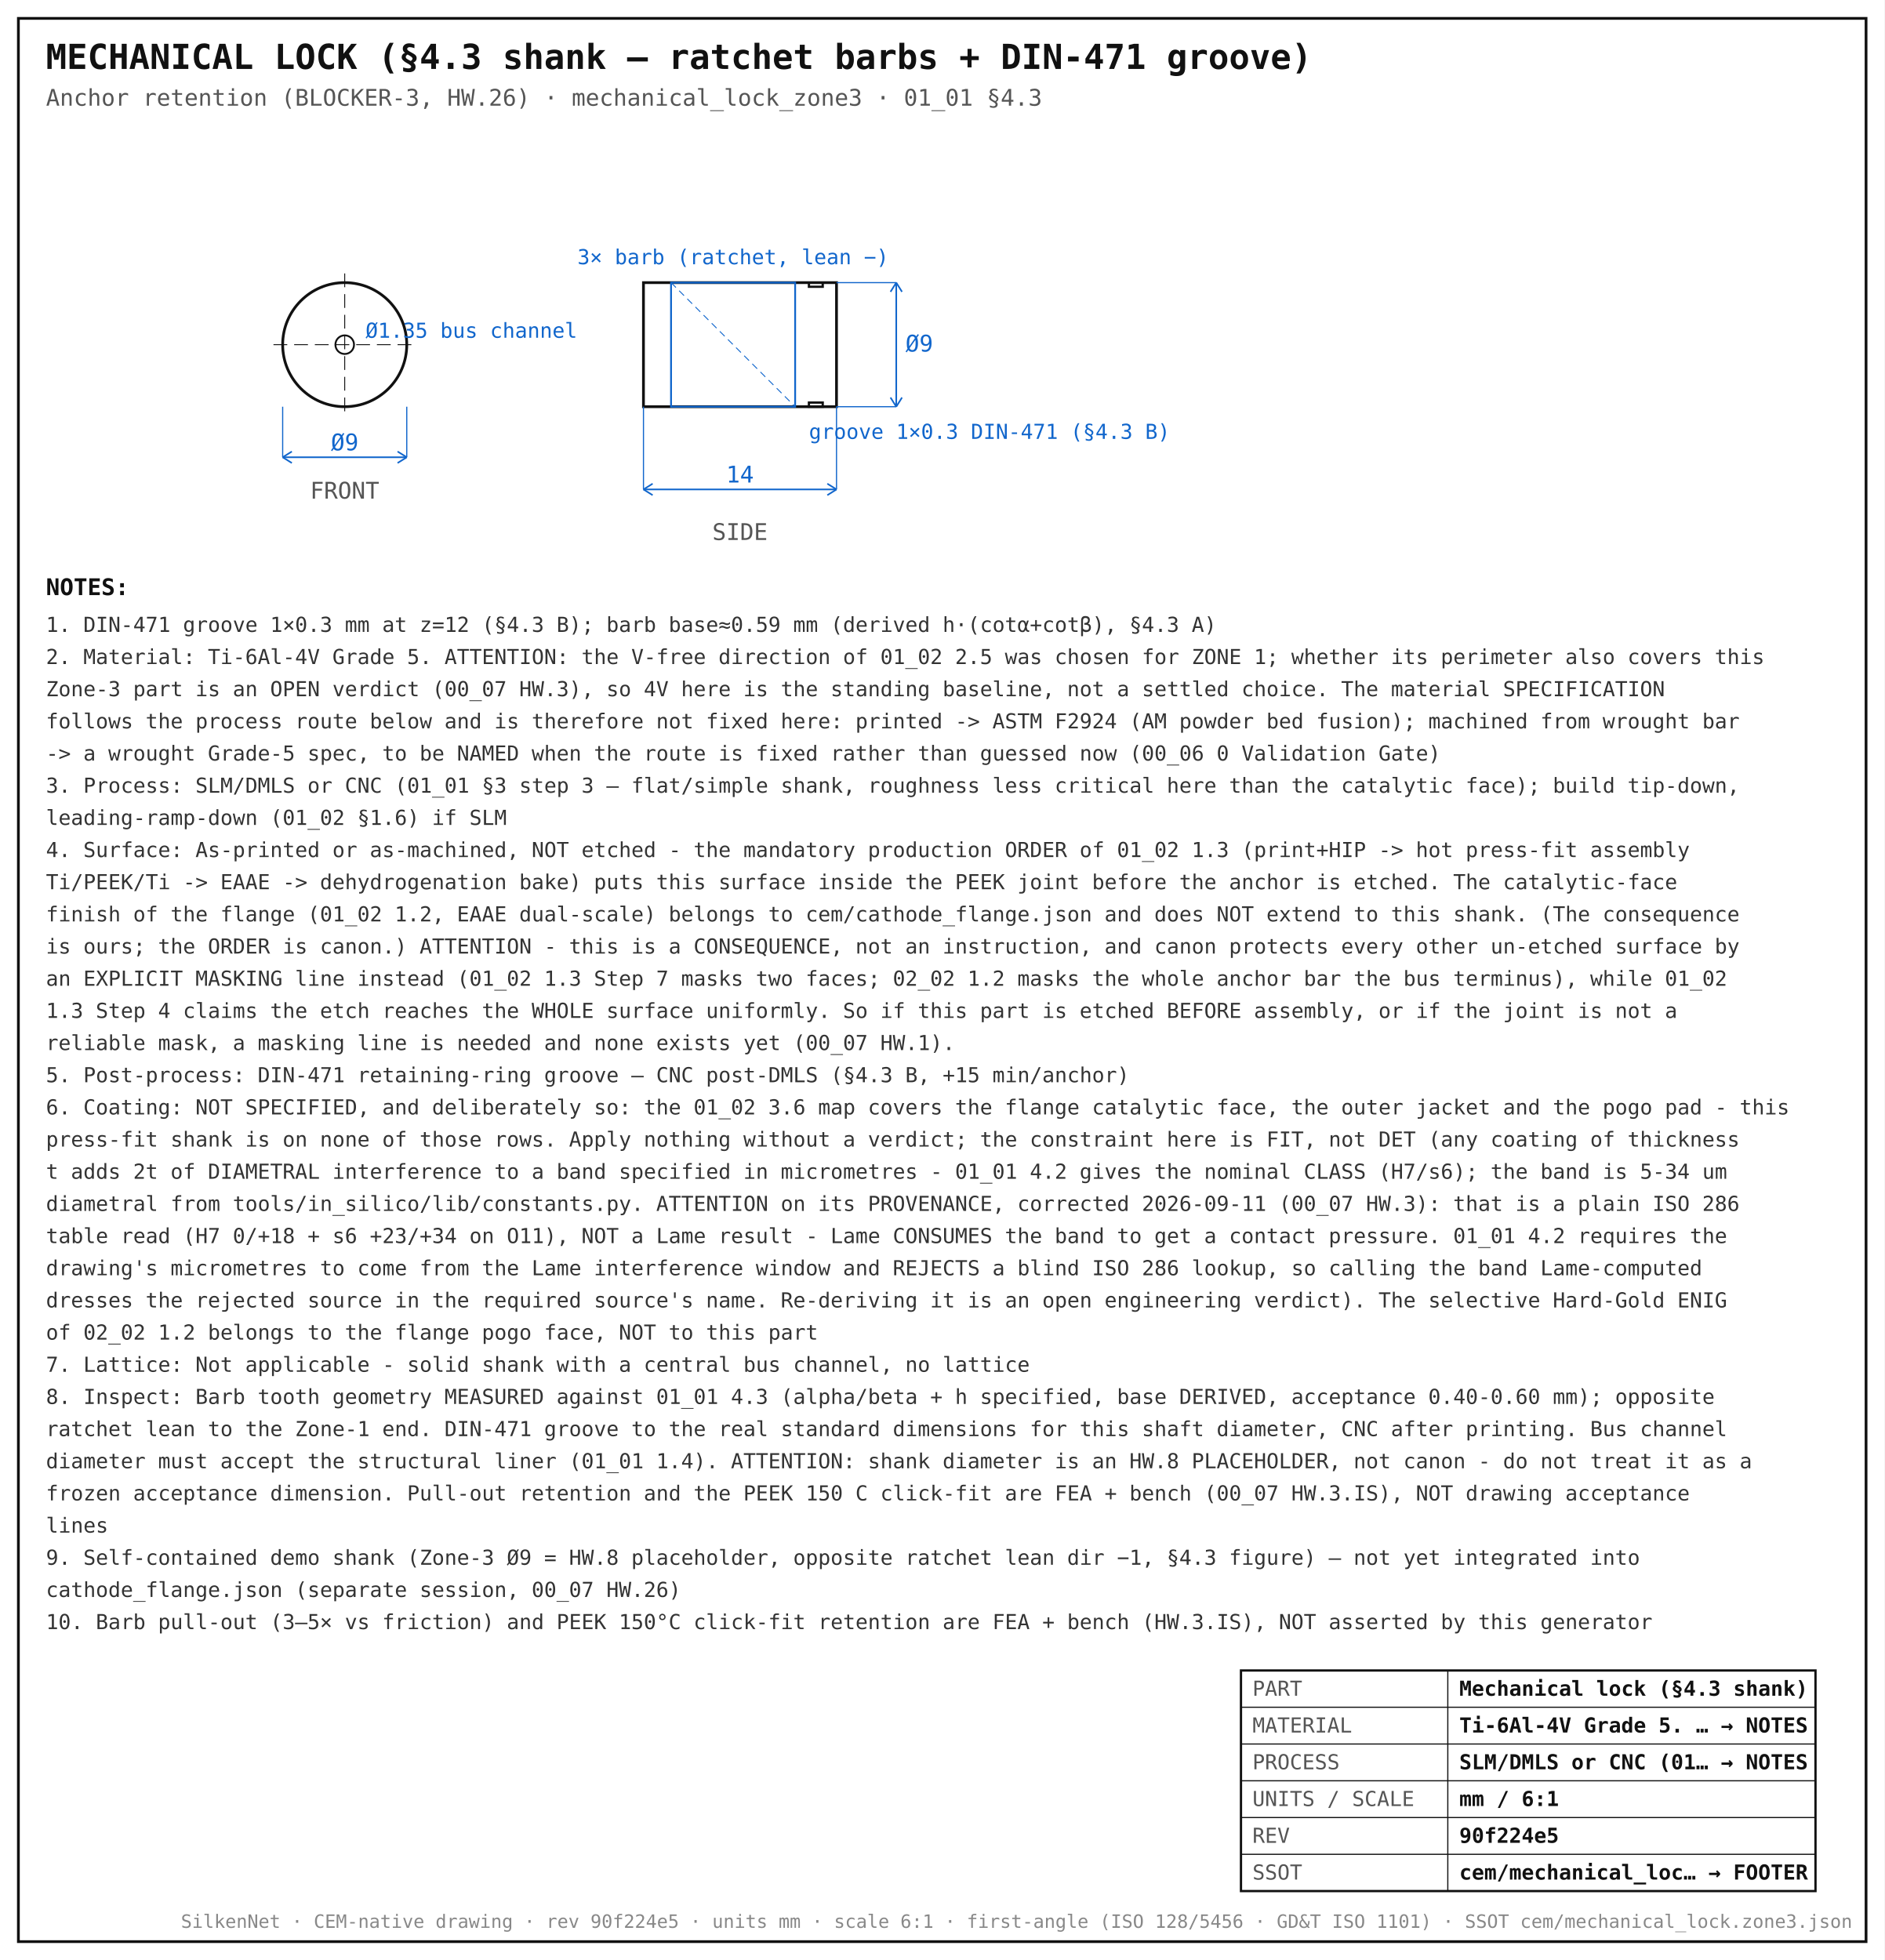
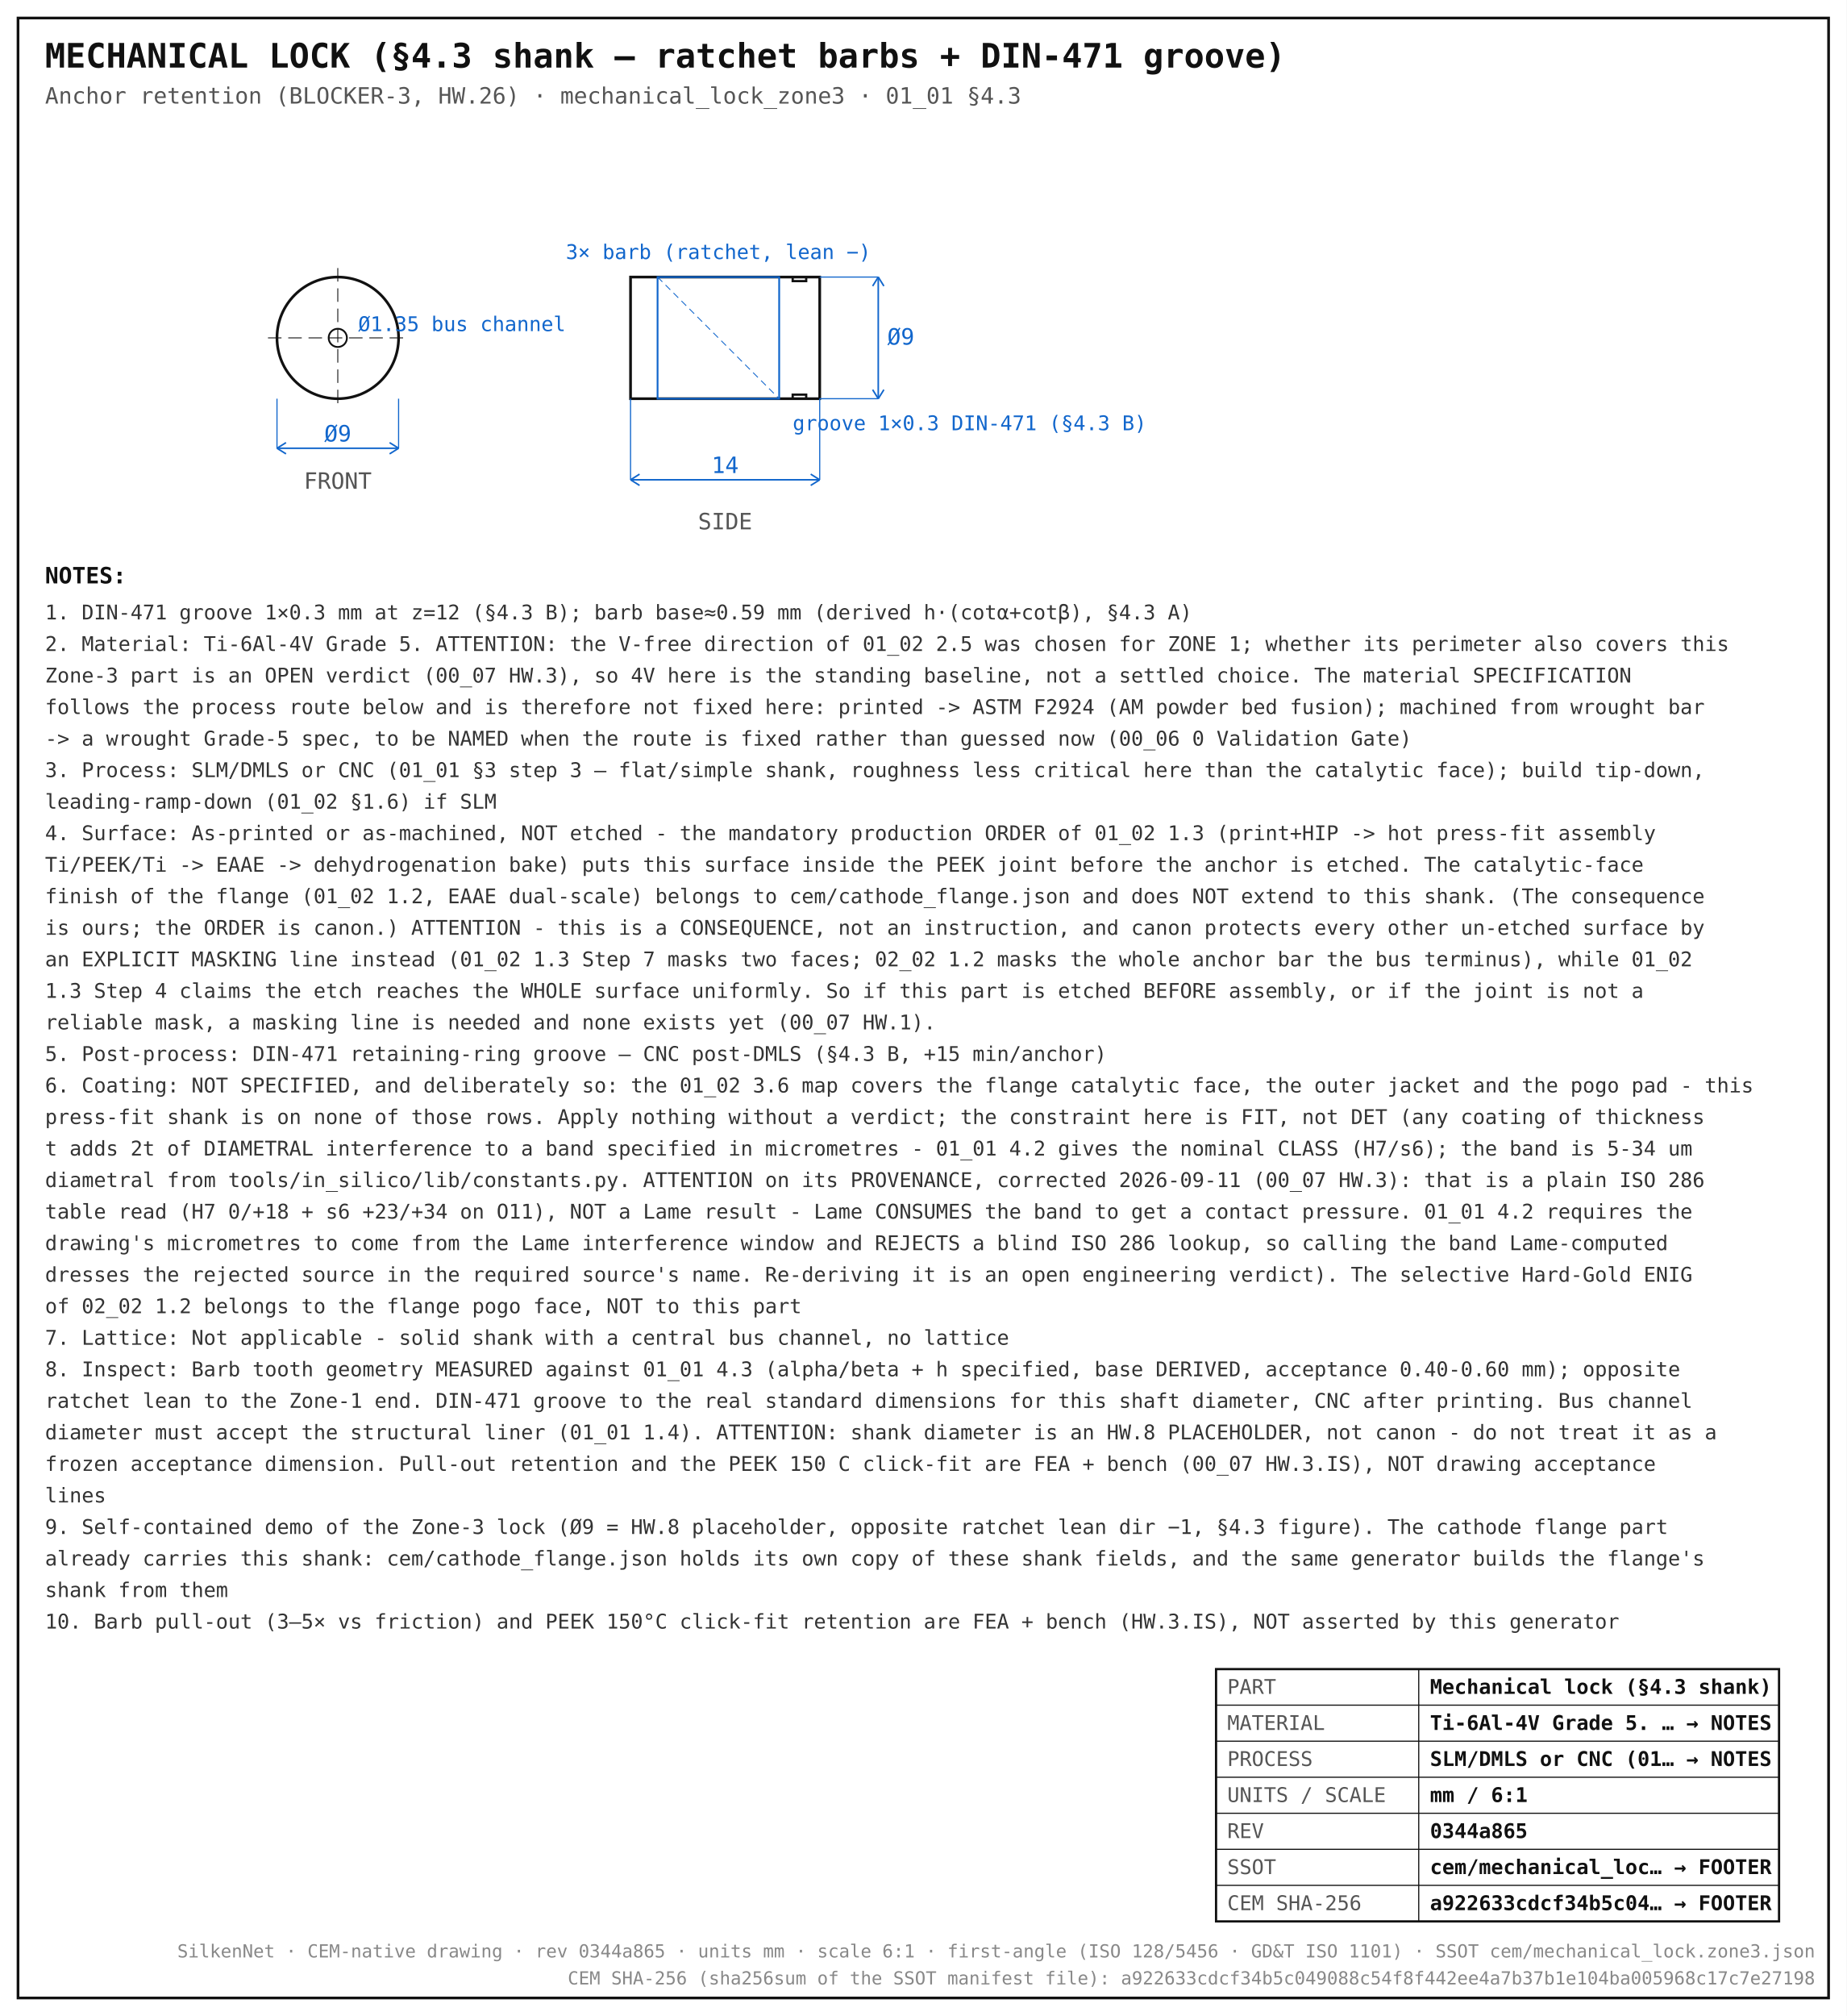
- <svg xmlns="http://www.w3.org/2000/svg" width="820" height="853" viewBox="0 0 820 853">
-   <rect x="0" y="0" width="820" height="853" fill="white" />
-   <rect x="8" y="8" width="804" height="837" fill="none" stroke="#111" stroke-width="1.2" />
+ <svg xmlns="http://www.w3.org/2000/svg" width="820" height="895" viewBox="0 0 820 895">
+   <rect x="0" y="0" width="820" height="895" fill="white" />
+   <rect x="8" y="8" width="804" height="879" fill="none" stroke="#111" stroke-width="1.2" />
  <text x="20" y="30" font-family="monospace" font-size="15" text-anchor="start" fill="#111" font-weight="bold">MECHANICAL LOCK  (§4.3 shank — ratchet barbs + DIN-471 groove)</text>
  <text x="20" y="46" font-family="monospace" font-size="10" text-anchor="start" fill="#555" font-weight="normal">Anchor retention (BLOCKER-3, HW.26) · mechanical_lock_zone3 · 01_01 §4.3</text>
  <circle cx="150" cy="150" r="27" fill="none" stroke="#111" stroke-width="1.2" />
  <circle cx="150" cy="150" r="4.05" fill="none" stroke="#111" stroke-width="0.8" />
  <line x1="119" y1="150" x2="181" y2="150" stroke="#111" stroke-width="0.4" stroke-dasharray="6 3" />
  <line x1="150" y1="119" x2="150" y2="181" stroke="#111" stroke-width="0.4" stroke-dasharray="6 3" />
  <text x="150" y="217" font-family="monospace" font-size="10" text-anchor="middle" fill="#555" font-weight="normal">FRONT</text>
  <line x1="123" y1="177" x2="123" y2="199" stroke="#1166cc" stroke-width="0.5" />
  <line x1="177" y1="177" x2="177" y2="199" stroke="#1166cc" stroke-width="0.5" />
  <line x1="123" y1="199" x2="177" y2="199" stroke="#1166cc" stroke-width="0.7" />
  <line x1="123" y1="199" x2="127" y2="196.5" stroke="#1166cc" stroke-width="0.7" />
  <line x1="123" y1="199" x2="127" y2="201.5" stroke="#1166cc" stroke-width="0.7" />
  <line x1="177" y1="199" x2="173" y2="196.5" stroke="#1166cc" stroke-width="0.7" />
  <line x1="177" y1="199" x2="173" y2="201.5" stroke="#1166cc" stroke-width="0.7" />
  <text x="150" y="196" font-family="monospace" font-size="10" text-anchor="middle" fill="#1166cc" font-weight="normal">Ø9</text>
  <text x="159.05" y="147" font-family="monospace" font-size="9" text-anchor="start" fill="#1166cc" font-weight="normal">Ø1.35 bus channel</text>
  <rect x="280" y="123" width="84" height="54" fill="none" stroke="#111" stroke-width="1.2" />
  <rect x="292" y="123" width="54" height="54" fill="none" stroke="#1166cc" stroke-width="0.8" />
  <line x1="292" y1="123" x2="346" y2="177" stroke="#1166cc" stroke-width="0.4" stroke-dasharray="3 2" />
  <text x="319" y="115" font-family="monospace" font-size="9" text-anchor="middle" fill="#1166cc" font-weight="normal">3× barb (ratchet, lean −)</text>
  <rect x="352" y="123" width="6" height="1.8" fill="none" stroke="#111" stroke-width="1" />
  <rect x="352" y="175.2" width="6" height="1.8" fill="none" stroke="#111" stroke-width="1" />
  <text x="352" y="191" font-family="monospace" font-size="9" text-anchor="start" fill="#1166cc" font-weight="normal">groove 1×0.3 DIN-471 (§4.3 B)</text>
  <text x="322" y="235" font-family="monospace" font-size="10" text-anchor="middle" fill="#555" font-weight="normal">SIDE</text>
  <line x1="280" y1="177" x2="280" y2="213" stroke="#1166cc" stroke-width="0.5" />
  <line x1="364" y1="177" x2="364" y2="213" stroke="#1166cc" stroke-width="0.5" />
  <line x1="280" y1="213" x2="364" y2="213" stroke="#1166cc" stroke-width="0.7" />
  <line x1="280" y1="213" x2="284" y2="210.5" stroke="#1166cc" stroke-width="0.7" />
  <line x1="280" y1="213" x2="284" y2="215.5" stroke="#1166cc" stroke-width="0.7" />
  <line x1="364" y1="213" x2="360" y2="210.5" stroke="#1166cc" stroke-width="0.7" />
  <line x1="364" y1="213" x2="360" y2="215.5" stroke="#1166cc" stroke-width="0.7" />
  <text x="322" y="210" font-family="monospace" font-size="10" text-anchor="middle" fill="#1166cc" font-weight="normal">14</text>
  <line x1="364" y1="123" x2="390" y2="123" stroke="#1166cc" stroke-width="0.5" />
  <line x1="364" y1="177" x2="390" y2="177" stroke="#1166cc" stroke-width="0.5" />
  <line x1="390" y1="123" x2="390" y2="177" stroke="#1166cc" stroke-width="0.7" />
  <line x1="390" y1="123" x2="387.5" y2="127" stroke="#1166cc" stroke-width="0.7" />
  <line x1="390" y1="123" x2="392.5" y2="127" stroke="#1166cc" stroke-width="0.7" />
  <line x1="390" y1="177" x2="387.5" y2="173" stroke="#1166cc" stroke-width="0.7" />
  <line x1="390" y1="177" x2="392.5" y2="173" stroke="#1166cc" stroke-width="0.7" />
  <text x="394" y="153" font-family="monospace" font-size="10" text-anchor="start" fill="#1166cc" font-weight="normal">Ø9</text>
  <text x="20" y="259" font-family="monospace" font-size="10" text-anchor="start" fill="#111" font-weight="bold">NOTES:</text>
  <text x="20" y="275" font-family="monospace" font-size="9" text-anchor="start" fill="#333" font-weight="normal">1. DIN-471 groove 1×0.3 mm at z=12 (§4.3 B); barb base≈0.59 mm (derived h·(cotα+cotβ), §4.3 A)</text>
  <text x="20" y="289" font-family="monospace" font-size="9" text-anchor="start" fill="#333" font-weight="normal">2. Material: Ti-6Al-4V Grade 5. ATTENTION: the V-free direction of 01_02 2.5 was chosen for ZONE 1; whether its perimeter also covers this</text>
  <text x="20" y="303" font-family="monospace" font-size="9" text-anchor="start" fill="#333" font-weight="normal">   Zone-3 part is an OPEN verdict (00_07 HW.3), so 4V here is the standing baseline, not a settled choice. The material SPECIFICATION</text>
  <text x="20" y="317" font-family="monospace" font-size="9" text-anchor="start" fill="#333" font-weight="normal">   follows the process route below and is therefore not fixed here: printed -&gt; ASTM F2924 (AM powder bed fusion); machined from wrought bar</text>
  <text x="20" y="331" font-family="monospace" font-size="9" text-anchor="start" fill="#333" font-weight="normal">   -&gt; a wrought Grade-5 spec, to be NAMED when the route is fixed rather than guessed now (00_06 0 Validation Gate)</text>
  <text x="20" y="345" font-family="monospace" font-size="9" text-anchor="start" fill="#333" font-weight="normal">3. Process: SLM/DMLS or CNC (01_01 §3 step 3 — flat/simple shank, roughness less critical here than the catalytic face); build tip-down,</text>
  <text x="20" y="359" font-family="monospace" font-size="9" text-anchor="start" fill="#333" font-weight="normal">   leading-ramp-down (01_02 §1.6) if SLM</text>
  <text x="20" y="373" font-family="monospace" font-size="9" text-anchor="start" fill="#333" font-weight="normal">4. Surface: As-printed or as-machined, NOT etched - the mandatory production ORDER of 01_02 1.3 (print+HIP -&gt; hot press-fit assembly</text>
  <text x="20" y="387" font-family="monospace" font-size="9" text-anchor="start" fill="#333" font-weight="normal">   Ti/PEEK/Ti -&gt; EAAE -&gt; dehydrogenation bake) puts this surface inside the PEEK joint before the anchor is etched. The catalytic-face</text>
  <text x="20" y="401" font-family="monospace" font-size="9" text-anchor="start" fill="#333" font-weight="normal">   finish of the flange (01_02 1.2, EAAE dual-scale) belongs to cem/cathode_flange.json and does NOT extend to this shank. (The consequence</text>
  <text x="20" y="415" font-family="monospace" font-size="9" text-anchor="start" fill="#333" font-weight="normal">   is ours; the ORDER is canon.) ATTENTION - this is a CONSEQUENCE, not an instruction, and canon protects every other un-etched surface by</text>
  <text x="20" y="429" font-family="monospace" font-size="9" text-anchor="start" fill="#333" font-weight="normal">   an EXPLICIT MASKING line instead (01_02 1.3 Step 7 masks two faces; 02_02 1.2 masks the whole anchor bar the bus terminus), while 01_02</text>
  <text x="20" y="443" font-family="monospace" font-size="9" text-anchor="start" fill="#333" font-weight="normal">   1.3 Step 4 claims the etch reaches the WHOLE surface uniformly. So if this part is etched BEFORE assembly, or if the joint is not a</text>
  <text x="20" y="457" font-family="monospace" font-size="9" text-anchor="start" fill="#333" font-weight="normal">   reliable mask, a masking line is needed and none exists yet (00_07 HW.1).</text>
  <text x="20" y="471" font-family="monospace" font-size="9" text-anchor="start" fill="#333" font-weight="normal">5. Post-process: DIN-471 retaining-ring groove — CNC post-DMLS (§4.3 B, +15 min/anchor)</text>
  <text x="20" y="485" font-family="monospace" font-size="9" text-anchor="start" fill="#333" font-weight="normal">6. Coating: NOT SPECIFIED, and deliberately so: the 01_02 3.6 map covers the flange catalytic face, the outer jacket and the pogo pad - this</text>
  <text x="20" y="499" font-family="monospace" font-size="9" text-anchor="start" fill="#333" font-weight="normal">   press-fit shank is on none of those rows. Apply nothing without a verdict; the constraint here is FIT, not DET (any coating of thickness</text>
  <text x="20" y="513" font-family="monospace" font-size="9" text-anchor="start" fill="#333" font-weight="normal">   t adds 2t of DIAMETRAL interference to a band specified in micrometres - 01_01 4.2 gives the nominal CLASS (H7/s6); the band is 5-34 um</text>
  <text x="20" y="527" font-family="monospace" font-size="9" text-anchor="start" fill="#333" font-weight="normal">   diametral from tools/in_silico/lib/constants.py. ATTENTION on its PROVENANCE, corrected 2026-09-11 (00_07 HW.3): that is a plain ISO 286</text>
  <text x="20" y="541" font-family="monospace" font-size="9" text-anchor="start" fill="#333" font-weight="normal">   table read (H7 0/+18 + s6 +23/+34 on O11), NOT a Lame result - Lame CONSUMES the band to get a contact pressure. 01_01 4.2 requires the</text>
  <text x="20" y="555" font-family="monospace" font-size="9" text-anchor="start" fill="#333" font-weight="normal">   drawing's micrometres to come from the Lame interference window and REJECTS a blind ISO 286 lookup, so calling the band Lame-computed</text>
  <text x="20" y="569" font-family="monospace" font-size="9" text-anchor="start" fill="#333" font-weight="normal">   dresses the rejected source in the required source's name. Re-deriving it is an open engineering verdict). The selective Hard-Gold ENIG</text>
  <text x="20" y="583" font-family="monospace" font-size="9" text-anchor="start" fill="#333" font-weight="normal">   of 02_02 1.2 belongs to the flange pogo face, NOT to this part</text>
  <text x="20" y="597" font-family="monospace" font-size="9" text-anchor="start" fill="#333" font-weight="normal">7. Lattice: Not applicable - solid shank with a central bus channel, no lattice</text>
  <text x="20" y="611" font-family="monospace" font-size="9" text-anchor="start" fill="#333" font-weight="normal">8. Inspect: Barb tooth geometry MEASURED against 01_01 4.3 (alpha/beta + h specified, base DERIVED, acceptance 0.40-0.60 mm); opposite</text>
  <text x="20" y="625" font-family="monospace" font-size="9" text-anchor="start" fill="#333" font-weight="normal">   ratchet lean to the Zone-1 end. DIN-471 groove to the real standard dimensions for this shaft diameter, CNC after printing. Bus channel</text>
  <text x="20" y="639" font-family="monospace" font-size="9" text-anchor="start" fill="#333" font-weight="normal">   diameter must accept the structural liner (01_01 1.4). ATTENTION: shank diameter is an HW.8 PLACEHOLDER, not canon - do not treat it as a</text>
  <text x="20" y="653" font-family="monospace" font-size="9" text-anchor="start" fill="#333" font-weight="normal">   frozen acceptance dimension. Pull-out retention and the PEEK 150 C click-fit are FEA + bench (00_07 HW.3.IS), NOT drawing acceptance</text>
  <text x="20" y="667" font-family="monospace" font-size="9" text-anchor="start" fill="#333" font-weight="normal">   lines</text>
-   <text x="20" y="681" font-family="monospace" font-size="9" text-anchor="start" fill="#333" font-weight="normal">9. Self-contained demo shank (Zone-3 Ø9 = HW.8 placeholder, opposite ratchet lean dir −1, §4.3 figure) — not yet integrated into</text>
-   <text x="20" y="695" font-family="monospace" font-size="9" text-anchor="start" fill="#333" font-weight="normal">   cathode_flange.json (separate session, 00_07 HW.26)</text>
-   <text x="20" y="709" font-family="monospace" font-size="9" text-anchor="start" fill="#333" font-weight="normal">10. Barb pull-out (3–5× vs friction) and PEEK 150°C click-fit retention are FEA + bench (HW.3.IS), NOT asserted by this generator</text>
-   <rect x="540" y="727" width="250" height="96" fill="none" stroke="#111" stroke-width="1" />
-   <line x1="630" y1="727" x2="630" y2="743" stroke="#111" stroke-width="0.5" />
-   <text x="545" y="738" font-family="monospace" font-size="9" text-anchor="start" fill="#555" font-weight="normal">PART</text>
-   <text x="635" y="738" font-family="monospace" font-size="9" text-anchor="start" fill="#111" font-weight="bold">Mechanical lock (§4.3 shank)</text>
-   <line x1="540" y1="743" x2="790" y2="743" stroke="#111" stroke-width="0.5" />
-   <line x1="630" y1="743" x2="630" y2="759" stroke="#111" stroke-width="0.5" />
-   <text x="545" y="754" font-family="monospace" font-size="9" text-anchor="start" fill="#555" font-weight="normal">MATERIAL</text>
-   <text x="635" y="754" font-family="monospace" font-size="9" text-anchor="start" fill="#111" font-weight="bold">Ti-6Al-4V Grade 5. … → NOTES</text>
-   <line x1="540" y1="759" x2="790" y2="759" stroke="#111" stroke-width="0.5" />
-   <line x1="630" y1="759" x2="630" y2="775" stroke="#111" stroke-width="0.5" />
-   <text x="545" y="770" font-family="monospace" font-size="9" text-anchor="start" fill="#555" font-weight="normal">PROCESS</text>
-   <text x="635" y="770" font-family="monospace" font-size="9" text-anchor="start" fill="#111" font-weight="bold">SLM/DMLS or CNC (01… → NOTES</text>
-   <line x1="540" y1="775" x2="790" y2="775" stroke="#111" stroke-width="0.5" />
-   <line x1="630" y1="775" x2="630" y2="791" stroke="#111" stroke-width="0.5" />
-   <text x="545" y="786" font-family="monospace" font-size="9" text-anchor="start" fill="#555" font-weight="normal">UNITS / SCALE</text>
-   <text x="635" y="786" font-family="monospace" font-size="9" text-anchor="start" fill="#111" font-weight="bold">mm / 6:1</text>
-   <line x1="540" y1="791" x2="790" y2="791" stroke="#111" stroke-width="0.5" />
-   <line x1="630" y1="791" x2="630" y2="807" stroke="#111" stroke-width="0.5" />
-   <text x="545" y="802" font-family="monospace" font-size="9" text-anchor="start" fill="#555" font-weight="normal">REV</text>
-   <text x="635" y="802" font-family="monospace" font-size="9" text-anchor="start" fill="#111" font-weight="bold">90f224e5</text>
-   <line x1="540" y1="807" x2="790" y2="807" stroke="#111" stroke-width="0.5" />
-   <line x1="630" y1="807" x2="630" y2="823" stroke="#111" stroke-width="0.5" />
-   <text x="545" y="818" font-family="monospace" font-size="9" text-anchor="start" fill="#555" font-weight="normal">SSOT</text>
-   <text x="635" y="818" font-family="monospace" font-size="9" text-anchor="start" fill="#111" font-weight="bold">cem/mechanical_loc… → FOOTER</text>
-   <text x="806" y="839" font-family="monospace" font-size="8" text-anchor="end" fill="#888" font-weight="normal">SilkenNet · CEM-native drawing · rev 90f224e5 · units mm · scale 6:1 · first-angle (ISO 128/5456 · GD&amp;T ISO 1101) · SSOT cem/mechanical_lock.zone3.json</text>
+   <text x="20" y="681" font-family="monospace" font-size="9" text-anchor="start" fill="#333" font-weight="normal">9. Self-contained demo of the Zone-3 lock (Ø9 = HW.8 placeholder, opposite ratchet lean dir −1, §4.3 figure). The cathode flange part</text>
+   <text x="20" y="695" font-family="monospace" font-size="9" text-anchor="start" fill="#333" font-weight="normal">   already carries this shank: cem/cathode_flange.json holds its own copy of these shank fields, and the same generator builds the flange's</text>
+   <text x="20" y="709" font-family="monospace" font-size="9" text-anchor="start" fill="#333" font-weight="normal">   shank from them</text>
+   <text x="20" y="723" font-family="monospace" font-size="9" text-anchor="start" fill="#333" font-weight="normal">10. Barb pull-out (3–5× vs friction) and PEEK 150°C click-fit retention are FEA + bench (HW.3.IS), NOT asserted by this generator</text>
+   <rect x="540" y="741" width="250" height="112" fill="none" stroke="#111" stroke-width="1" />
+   <line x1="630" y1="741" x2="630" y2="757" stroke="#111" stroke-width="0.5" />
+   <text x="545" y="752" font-family="monospace" font-size="9" text-anchor="start" fill="#555" font-weight="normal">PART</text>
+   <text x="635" y="752" font-family="monospace" font-size="9" text-anchor="start" fill="#111" font-weight="bold">Mechanical lock (§4.3 shank)</text>
+   <line x1="540" y1="757" x2="790" y2="757" stroke="#111" stroke-width="0.5" />
+   <line x1="630" y1="757" x2="630" y2="773" stroke="#111" stroke-width="0.5" />
+   <text x="545" y="768" font-family="monospace" font-size="9" text-anchor="start" fill="#555" font-weight="normal">MATERIAL</text>
+   <text x="635" y="768" font-family="monospace" font-size="9" text-anchor="start" fill="#111" font-weight="bold">Ti-6Al-4V Grade 5. … → NOTES</text>
+   <line x1="540" y1="773" x2="790" y2="773" stroke="#111" stroke-width="0.5" />
+   <line x1="630" y1="773" x2="630" y2="789" stroke="#111" stroke-width="0.5" />
+   <text x="545" y="784" font-family="monospace" font-size="9" text-anchor="start" fill="#555" font-weight="normal">PROCESS</text>
+   <text x="635" y="784" font-family="monospace" font-size="9" text-anchor="start" fill="#111" font-weight="bold">SLM/DMLS or CNC (01… → NOTES</text>
+   <line x1="540" y1="789" x2="790" y2="789" stroke="#111" stroke-width="0.5" />
+   <line x1="630" y1="789" x2="630" y2="805" stroke="#111" stroke-width="0.5" />
+   <text x="545" y="800" font-family="monospace" font-size="9" text-anchor="start" fill="#555" font-weight="normal">UNITS / SCALE</text>
+   <text x="635" y="800" font-family="monospace" font-size="9" text-anchor="start" fill="#111" font-weight="bold">mm / 6:1</text>
+   <line x1="540" y1="805" x2="790" y2="805" stroke="#111" stroke-width="0.5" />
+   <line x1="630" y1="805" x2="630" y2="821" stroke="#111" stroke-width="0.5" />
+   <text x="545" y="816" font-family="monospace" font-size="9" text-anchor="start" fill="#555" font-weight="normal">REV</text>
+   <text x="635" y="816" font-family="monospace" font-size="9" text-anchor="start" fill="#111" font-weight="bold">0344a865</text>
+   <line x1="540" y1="821" x2="790" y2="821" stroke="#111" stroke-width="0.5" />
+   <line x1="630" y1="821" x2="630" y2="837" stroke="#111" stroke-width="0.5" />
+   <text x="545" y="832" font-family="monospace" font-size="9" text-anchor="start" fill="#555" font-weight="normal">SSOT</text>
+   <text x="635" y="832" font-family="monospace" font-size="9" text-anchor="start" fill="#111" font-weight="bold">cem/mechanical_loc… → FOOTER</text>
+   <line x1="540" y1="837" x2="790" y2="837" stroke="#111" stroke-width="0.5" />
+   <line x1="630" y1="837" x2="630" y2="853" stroke="#111" stroke-width="0.5" />
+   <text x="545" y="848" font-family="monospace" font-size="9" text-anchor="start" fill="#555" font-weight="normal">CEM SHA-256</text>
+   <text x="635" y="848" font-family="monospace" font-size="9" text-anchor="start" fill="#111" font-weight="bold">a922633cdcf34b5c04… → FOOTER</text>
+   <text x="806" y="869" font-family="monospace" font-size="8" text-anchor="end" fill="#888" font-weight="normal">SilkenNet · CEM-native drawing · rev 0344a865 · units mm · scale 6:1 · first-angle (ISO 128/5456 · GD&amp;T ISO 1101) · SSOT cem/mechanical_lock.zone3.json</text>
+   <text x="806" y="881" font-family="monospace" font-size="8" text-anchor="end" fill="#888" font-weight="normal">CEM SHA-256 (sha256sum of the SSOT manifest file): a922633cdcf34b5c049088c54f8f442ee4a7b37b1e104ba005968c17c7e27198</text>
</svg>
